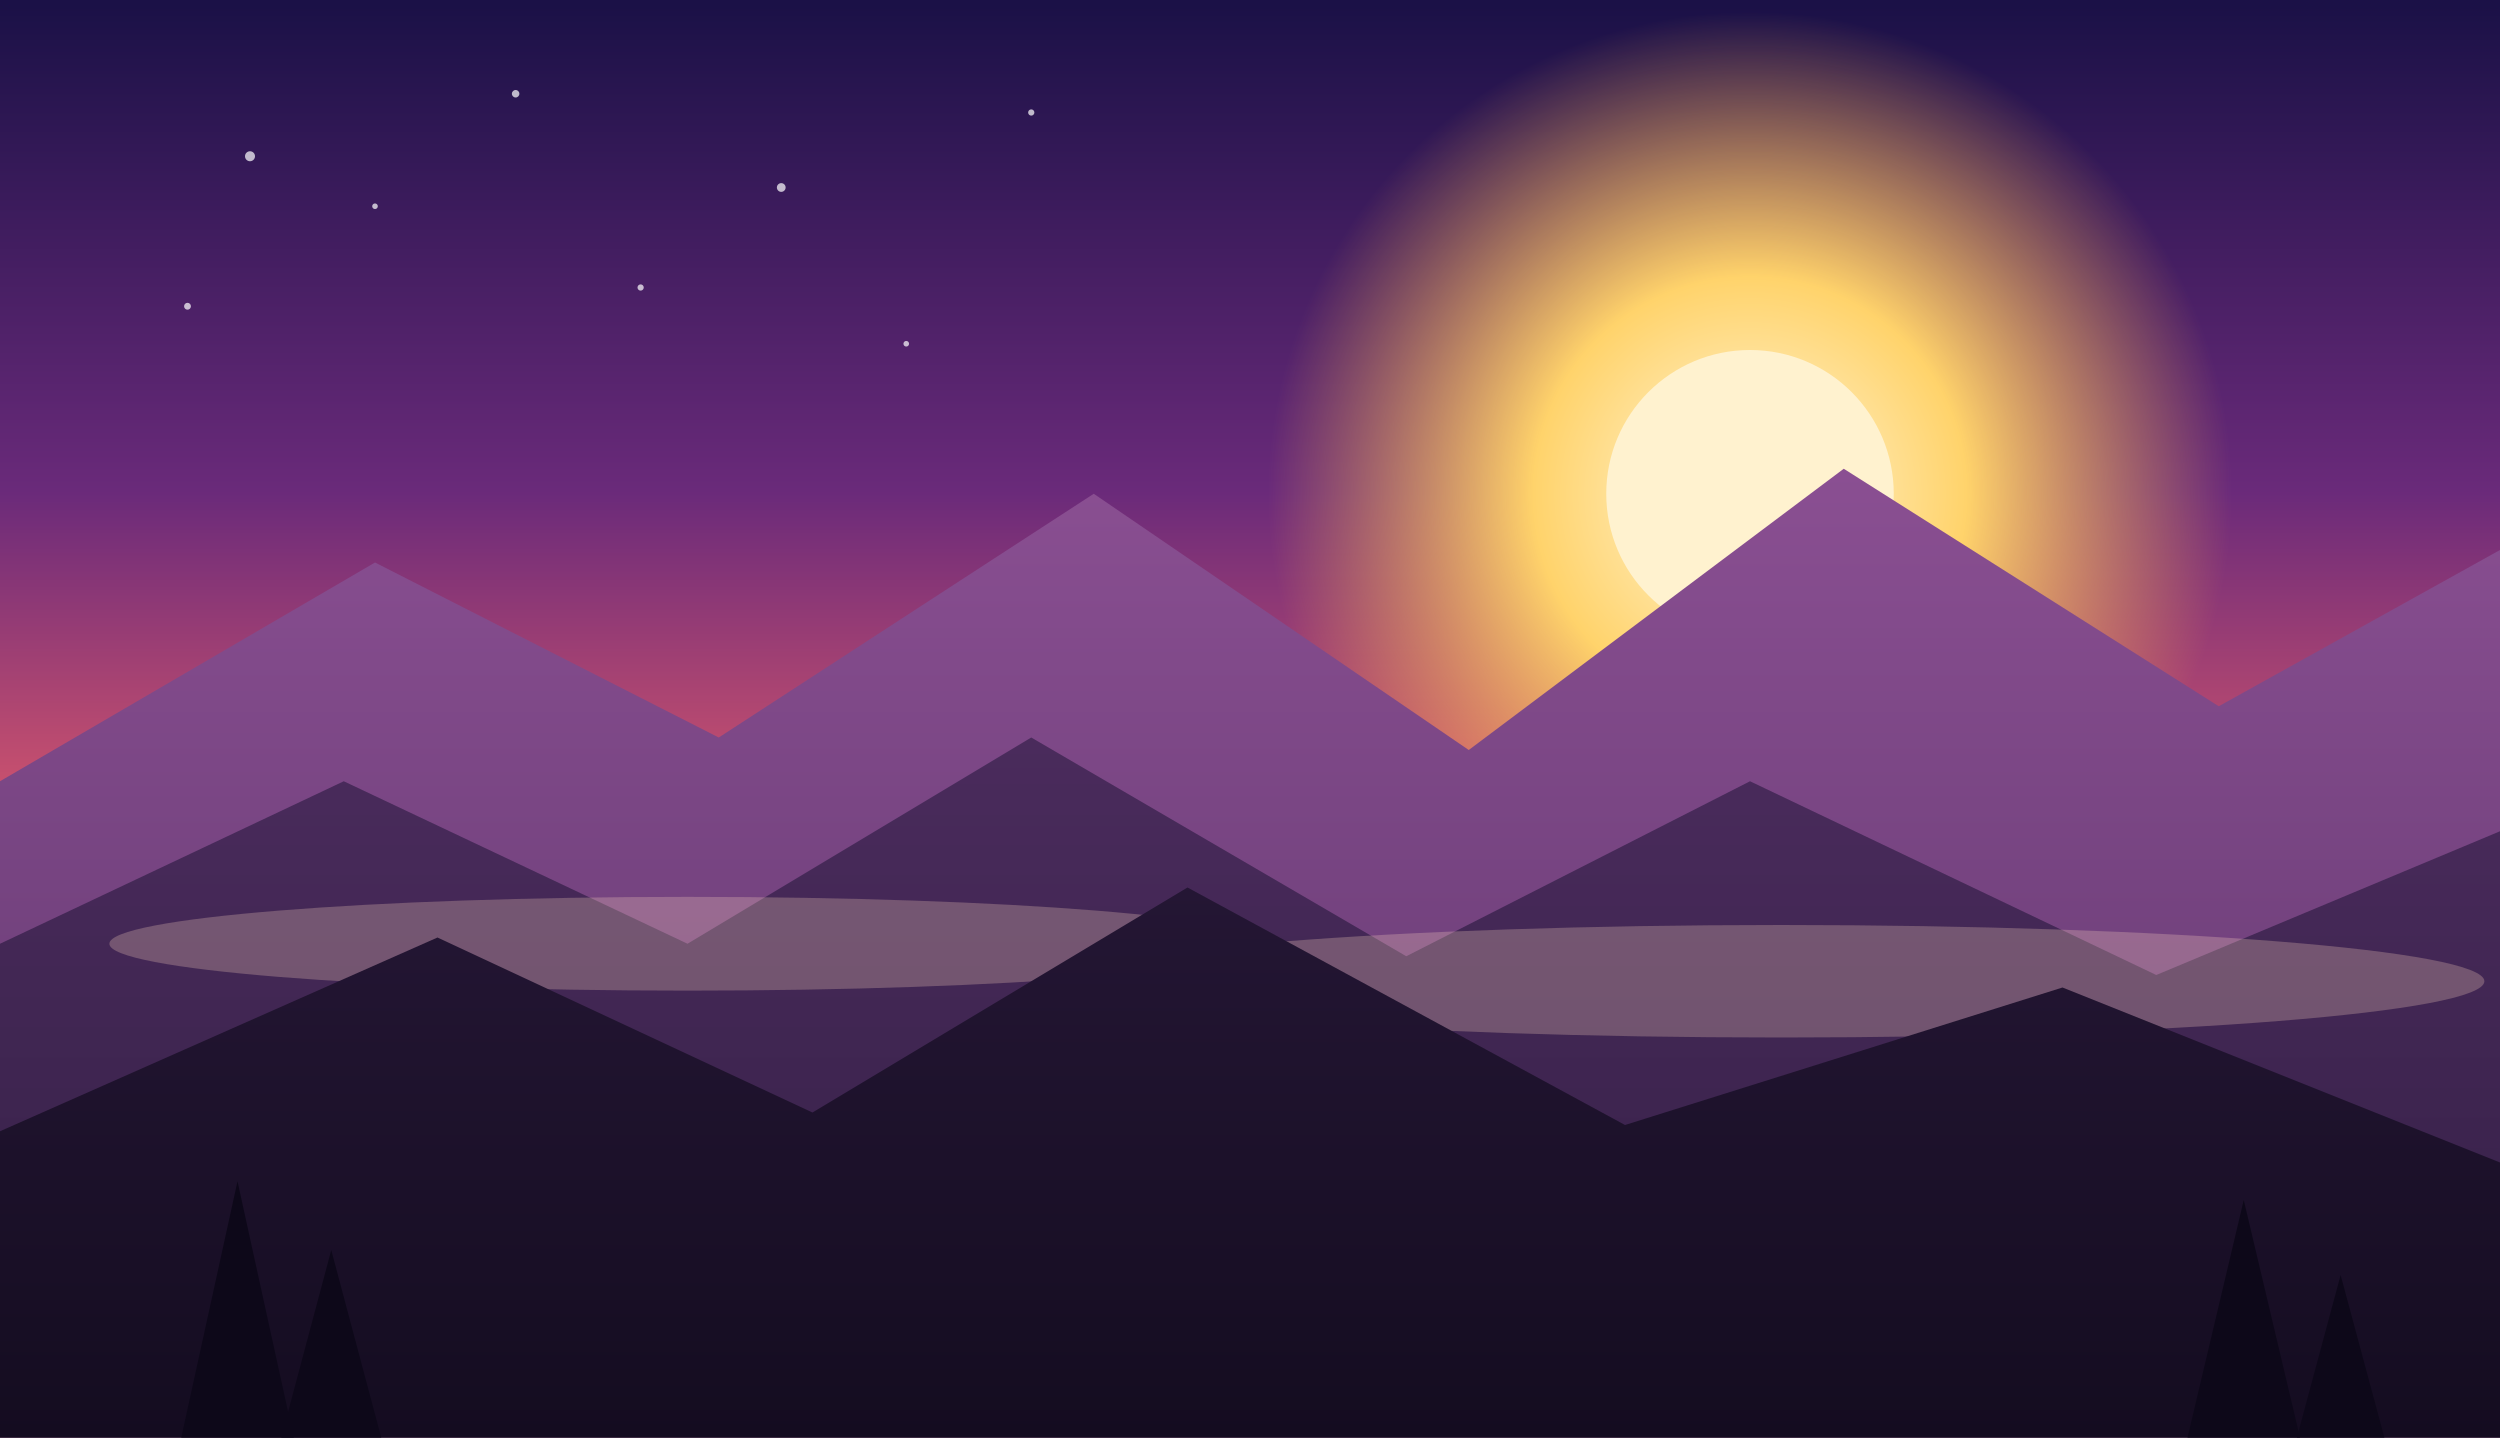
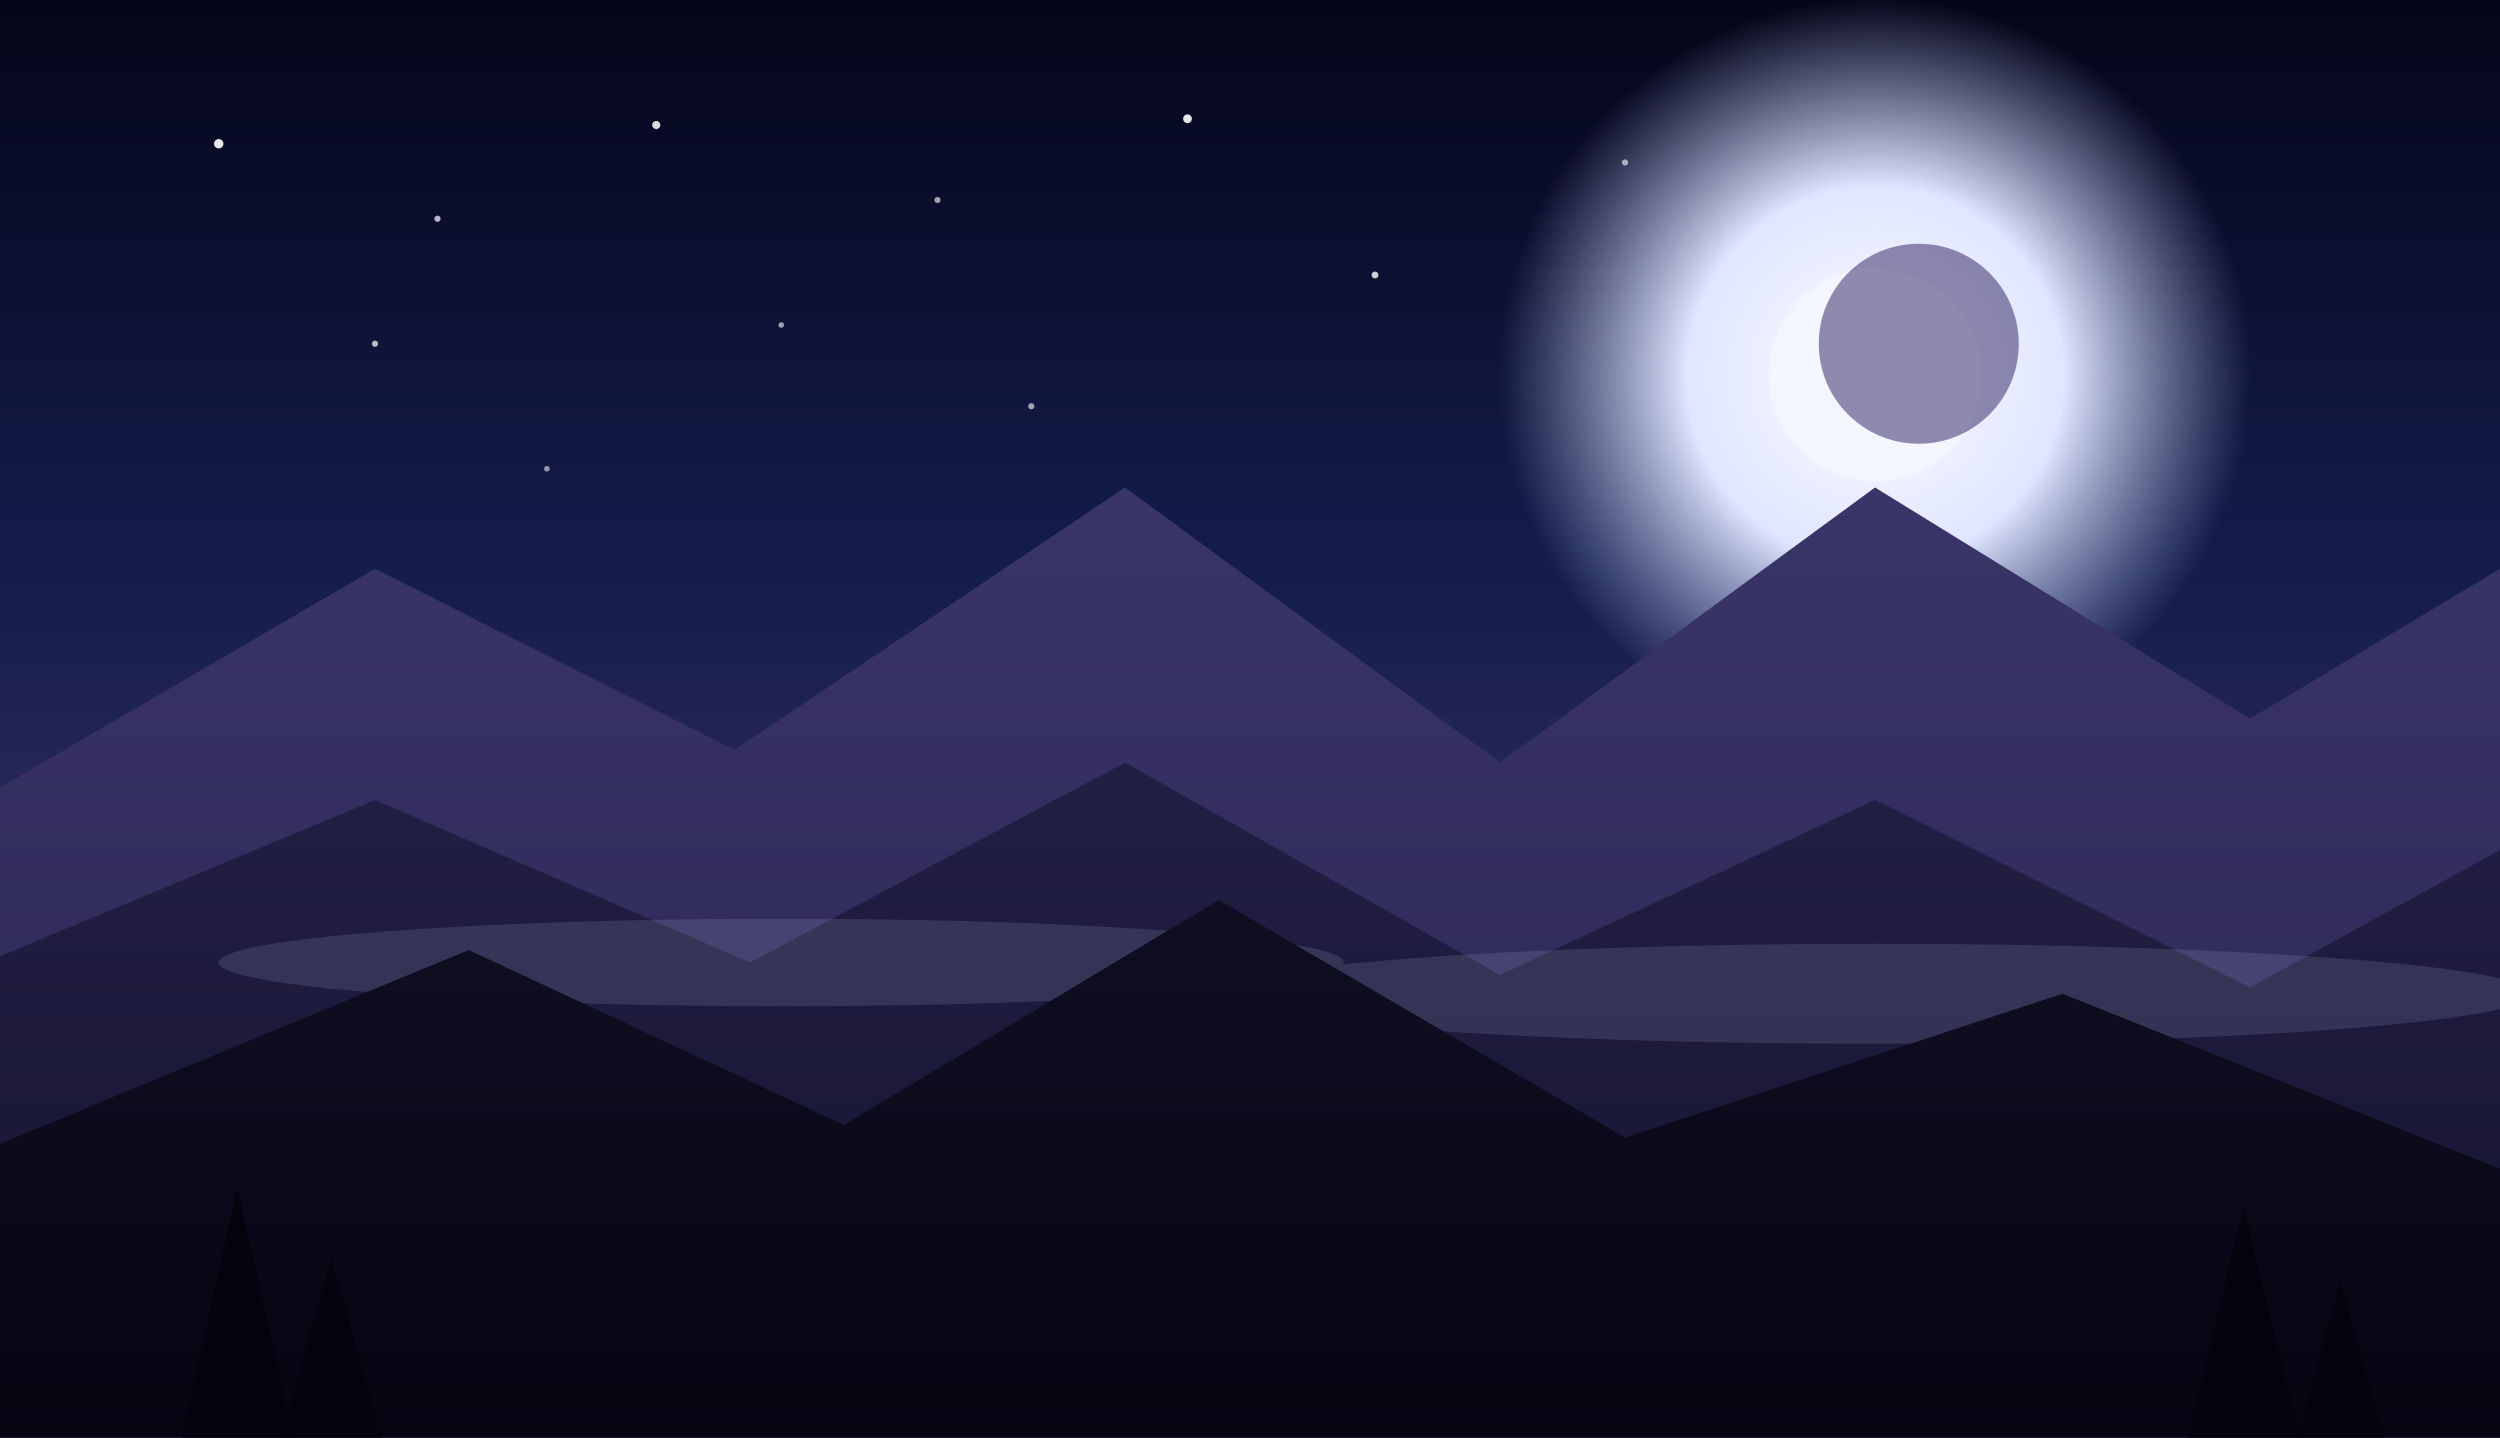
<svg xmlns="http://www.w3.org/2000/svg" viewBox="0 0 800 460" preserveAspectRatio="xMidYMid slice">
  <defs>
    <linearGradient id="sky" x1="0" y1="0" x2="0" y2="1">
-       <stop offset="0" stop-color="#1b1147" />
-       <stop offset="0.34" stop-color="#6a2a7a" />
-       <stop offset="0.6" stop-color="#e05a6b" />
-       <stop offset="0.82" stop-color="#ff9a52" />
-       <stop offset="1" stop-color="#ffd98a" />
+       <stop offset="0" stop-color="#05061a" />
+       <stop offset="0.4" stop-color="#141d4d" />
+       <stop offset="0.72" stop-color="#3a2f6a" />
+       <stop offset="1" stop-color="#6d4a7e" />
    </linearGradient>
-     <radialGradient id="sun" cx="0.5" cy="0.5" r="0.5">
-       <stop offset="0" stop-color="#fff7e0" />
-       <stop offset="0.45" stop-color="#ffd36b" />
-       <stop offset="1" stop-color="#ffb04a" stop-opacity="0" />
+     <radialGradient id="moon" cx="0.5" cy="0.5" r="0.5">
+       <stop offset="0" stop-color="#fdfdff" />
+       <stop offset="0.5" stop-color="#dfe6ff" />
+       <stop offset="1" stop-color="#aab6e0" stop-opacity="0" />
    </radialGradient>
    <linearGradient id="r1" x1="0" y1="0" x2="0" y2="1">
-       <stop offset="0" stop-color="#8a4f92" />
-       <stop offset="1" stop-color="#5c356a" />
+       <stop offset="0" stop-color="#3a3568" />
+       <stop offset="1" stop-color="#282450" />
    </linearGradient>
    <linearGradient id="r2" x1="0" y1="0" x2="0" y2="1">
-       <stop offset="0" stop-color="#4a2b5c" />
-       <stop offset="1" stop-color="#331f45" />
+       <stop offset="0" stop-color="#221f45" />
+       <stop offset="1" stop-color="#15132e" />
    </linearGradient>
    <linearGradient id="r3" x1="0" y1="0" x2="0" y2="1">
-       <stop offset="0" stop-color="#241634" />
-       <stop offset="1" stop-color="#140c20" />
+       <stop offset="0" stop-color="#100e22" />
+       <stop offset="1" stop-color="#070512" />
    </linearGradient>
  </defs>
  <rect width="800" height="460" fill="url(#sky)" />
-   <g fill="#ffffff" opacity="0.7">
-     <circle cx="80" cy="50" r="1.6" />
-     <circle cx="165" cy="30" r="1.2" />
-     <circle cx="250" cy="60" r="1.4" />
-     <circle cx="330" cy="36" r="1" />
-     <circle cx="60" cy="98" r="1.1" />
-     <circle cx="205" cy="92" r="1" />
-     <circle cx="120" cy="66" r="0.9" />
-     <circle cx="290" cy="110" r="0.9" />
+   <g fill="#ffffff">
+     <circle cx="70" cy="46" r="1.5" opacity="0.9" />
+     <circle cx="140" cy="70" r="1" opacity="0.7" />
+     <circle cx="210" cy="40" r="1.3" opacity="0.85" />
+     <circle cx="300" cy="64" r="1" opacity="0.6" />
+     <circle cx="380" cy="38" r="1.4" opacity="0.9" />
+     <circle cx="120" cy="110" r="1" opacity="0.7" />
+     <circle cx="250" cy="104" r="0.9" opacity="0.6" />
+     <circle cx="440" cy="88" r="1.1" opacity="0.8" />
+     <circle cx="520" cy="52" r="1" opacity="0.65" />
+     <circle cx="175" cy="150" r="0.9" opacity="0.55" />
+     <circle cx="330" cy="130" r="1" opacity="0.6" />
  </g>
-   <circle cx="560" cy="158" r="155" fill="url(#sun)" />
-   <circle cx="560" cy="158" r="46" fill="#fff2cf" />
-   <path d="M0 250 L120 180 L230 236 L350 158 L470 240 L590 150 L710 226 L800 176 L800 460 L0 460 Z" fill="url(#r1)" />
-   <path d="M0 302 L110 250 L220 302 L330 236 L450 306 L560 250 L690 312 L800 266 L800 460 L0 460 Z" fill="url(#r2)" />
-   <g fill="#ffd9c0" opacity="0.26">
-     <ellipse cx="220" cy="302" rx="185" ry="15" />
-     <ellipse cx="570" cy="314" rx="225" ry="18" />
+   <circle cx="600" cy="120" r="120" fill="url(#moon)" />
+   <circle cx="600" cy="120" r="34" fill="#f4f6ff" />
+   <circle cx="614" cy="110" r="32" fill="#3a2f6a" opacity="0.55" />
+   <path d="M0 252 L120 182 L235 240 L360 156 L480 244 L600 156 L720 230 L800 182 L800 460 L0 460 Z" fill="url(#r1)" />
+   <path d="M0 306 L120 256 L240 308 L360 244 L480 312 L600 256 L720 316 L800 272 L800 460 L0 460 Z" fill="url(#r2)" />
+   <g fill="#c6d0f0" opacity="0.14">
+     <ellipse cx="250" cy="308" rx="180" ry="14" />
+     <ellipse cx="600" cy="318" rx="210" ry="16" />
  </g>
-   <path d="M0 362 L140 300 L260 356 L380 284 L520 360 L660 316 L800 372 L800 460 L0 460 Z" fill="url(#r3)" />
-   <g fill="#0d0819">
-     <path d="M58 460 L76 378 L94 460 Z" />
-     <path d="M90 460 L106 400 L122 460 Z" />
-     <path d="M700 460 L718 384 L736 460 Z" />
-     <path d="M735 460 L749 408 L763 460 Z" />
+   <path d="M0 366 L150 304 L270 360 L390 288 L520 364 L660 318 L800 374 L800 460 L0 460 Z" fill="url(#r3)" />
+   <g fill="#05040e">
+     <path d="M58 460 L76 380 L94 460 Z" />
+     <path d="M90 460 L106 402 L122 460 Z" />
+     <path d="M700 460 L718 386 L736 460 Z" />
+     <path d="M735 460 L749 410 L763 460 Z" />
  </g>
</svg>
